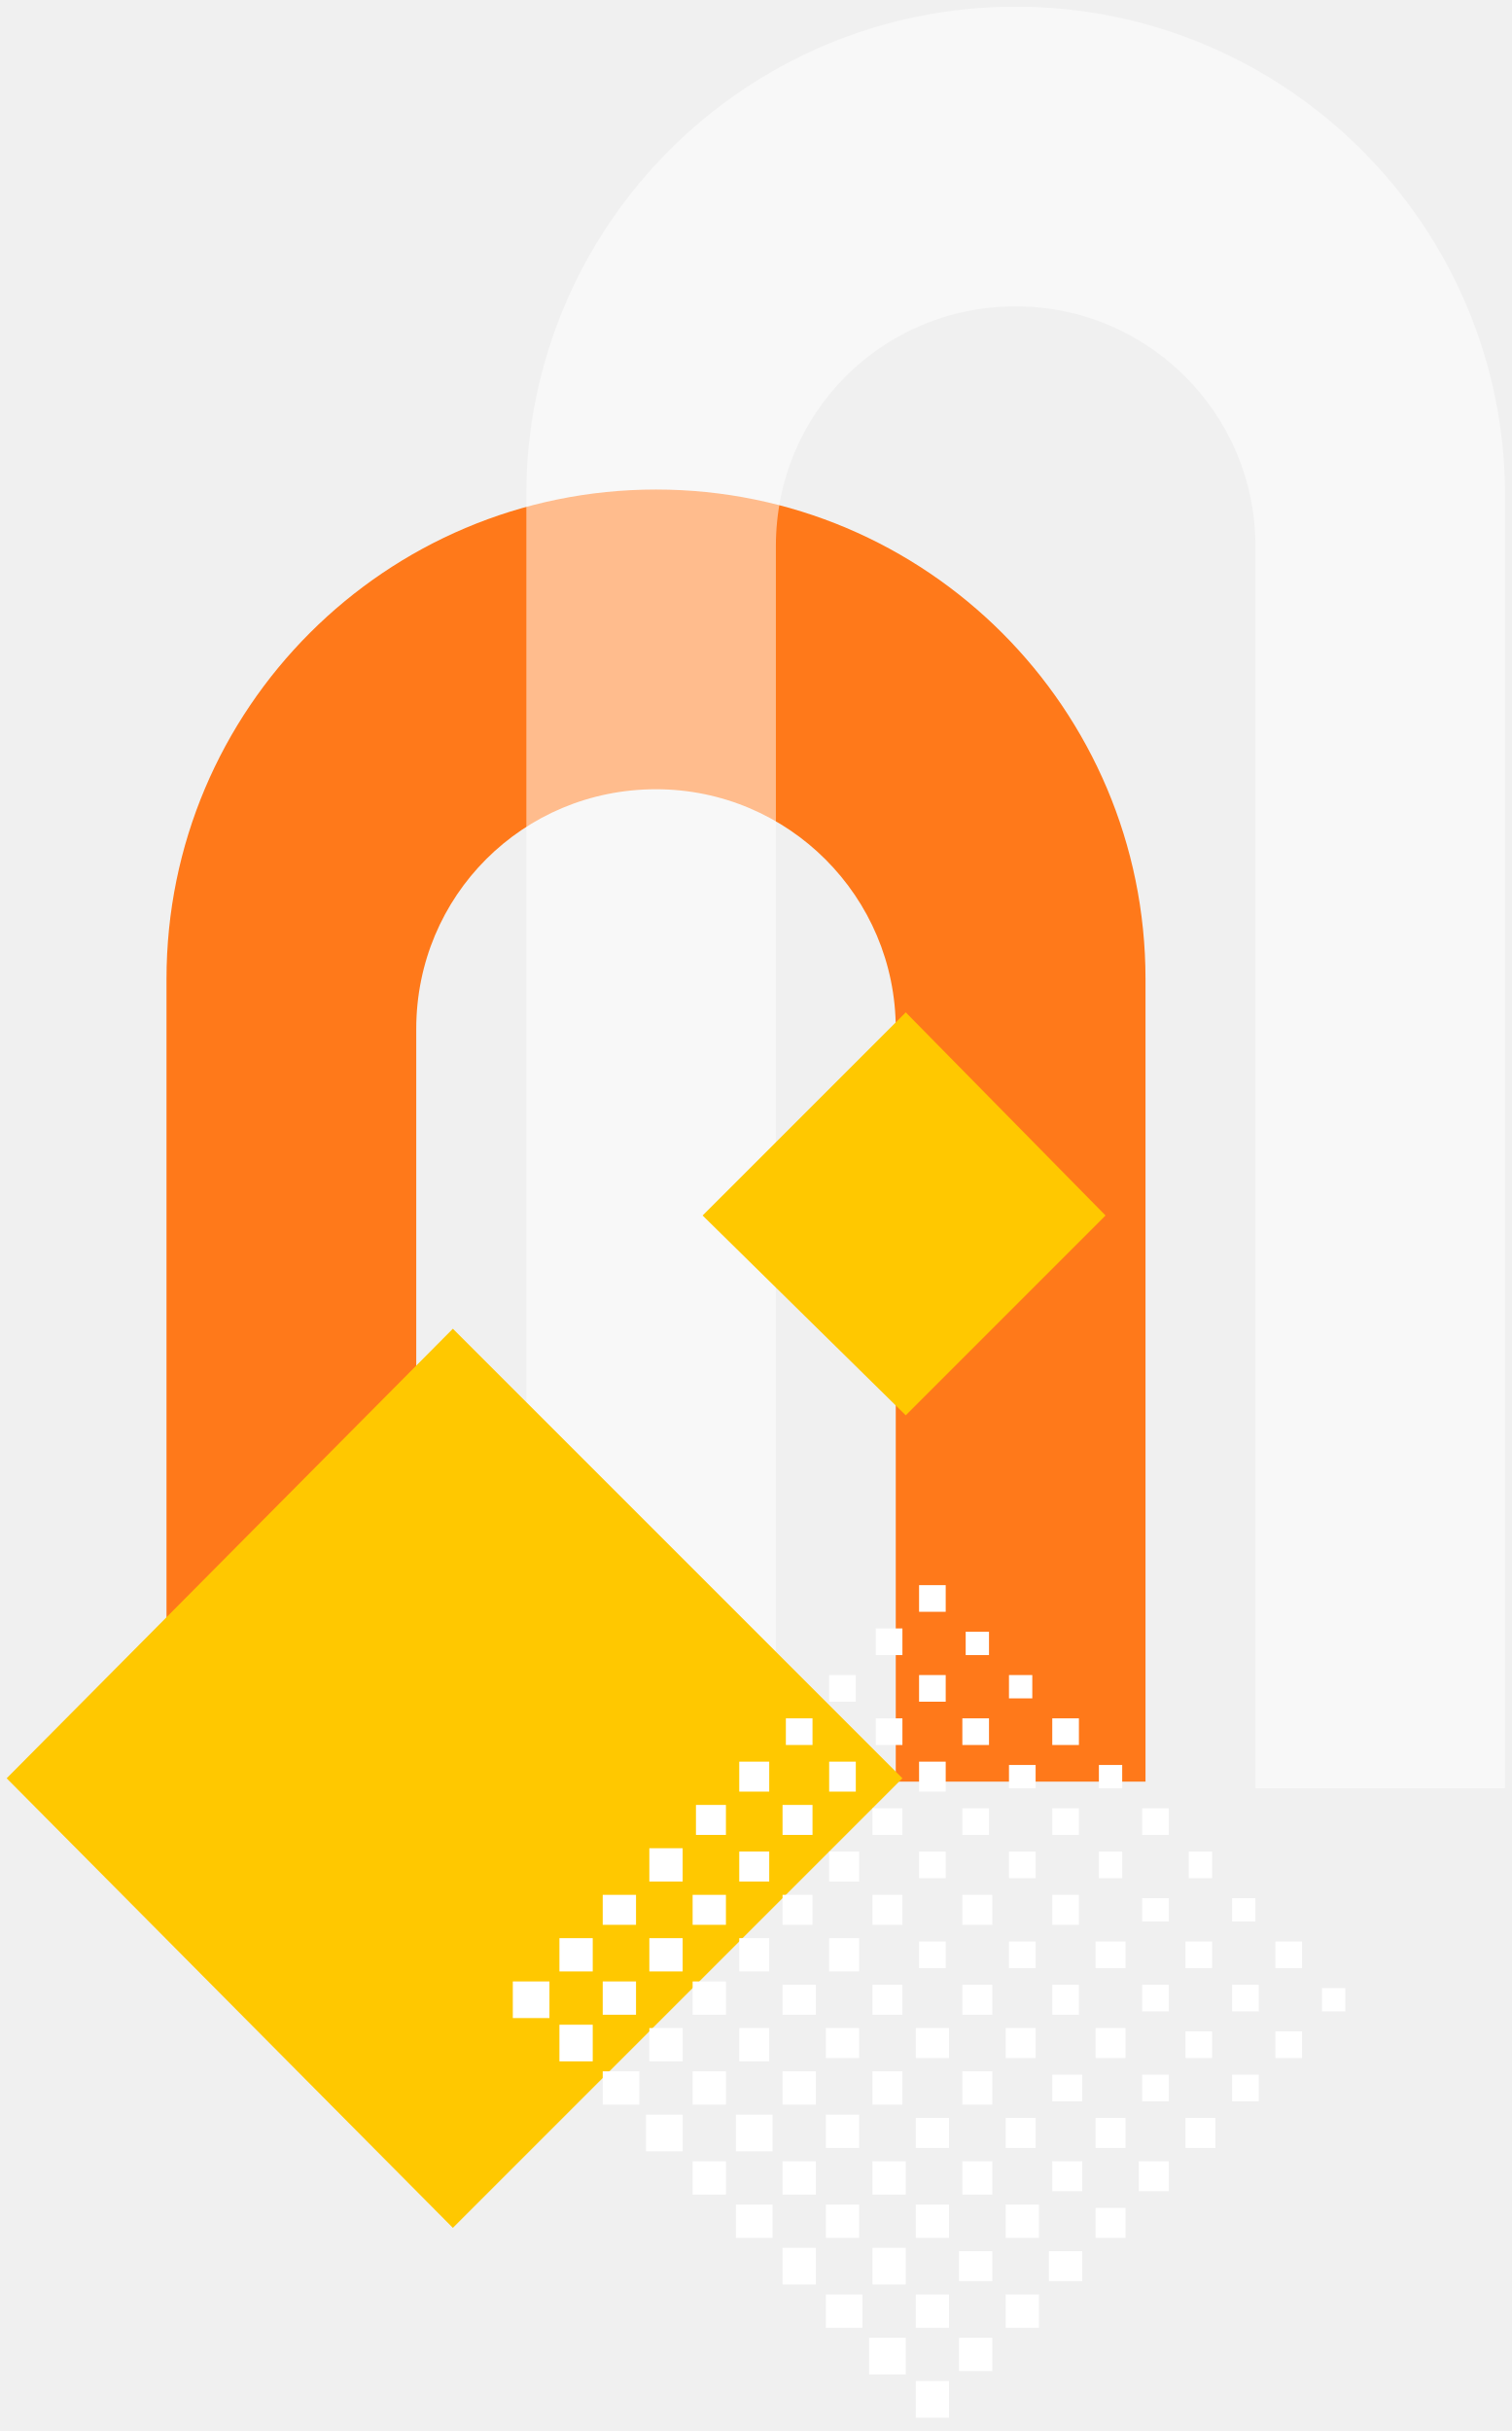
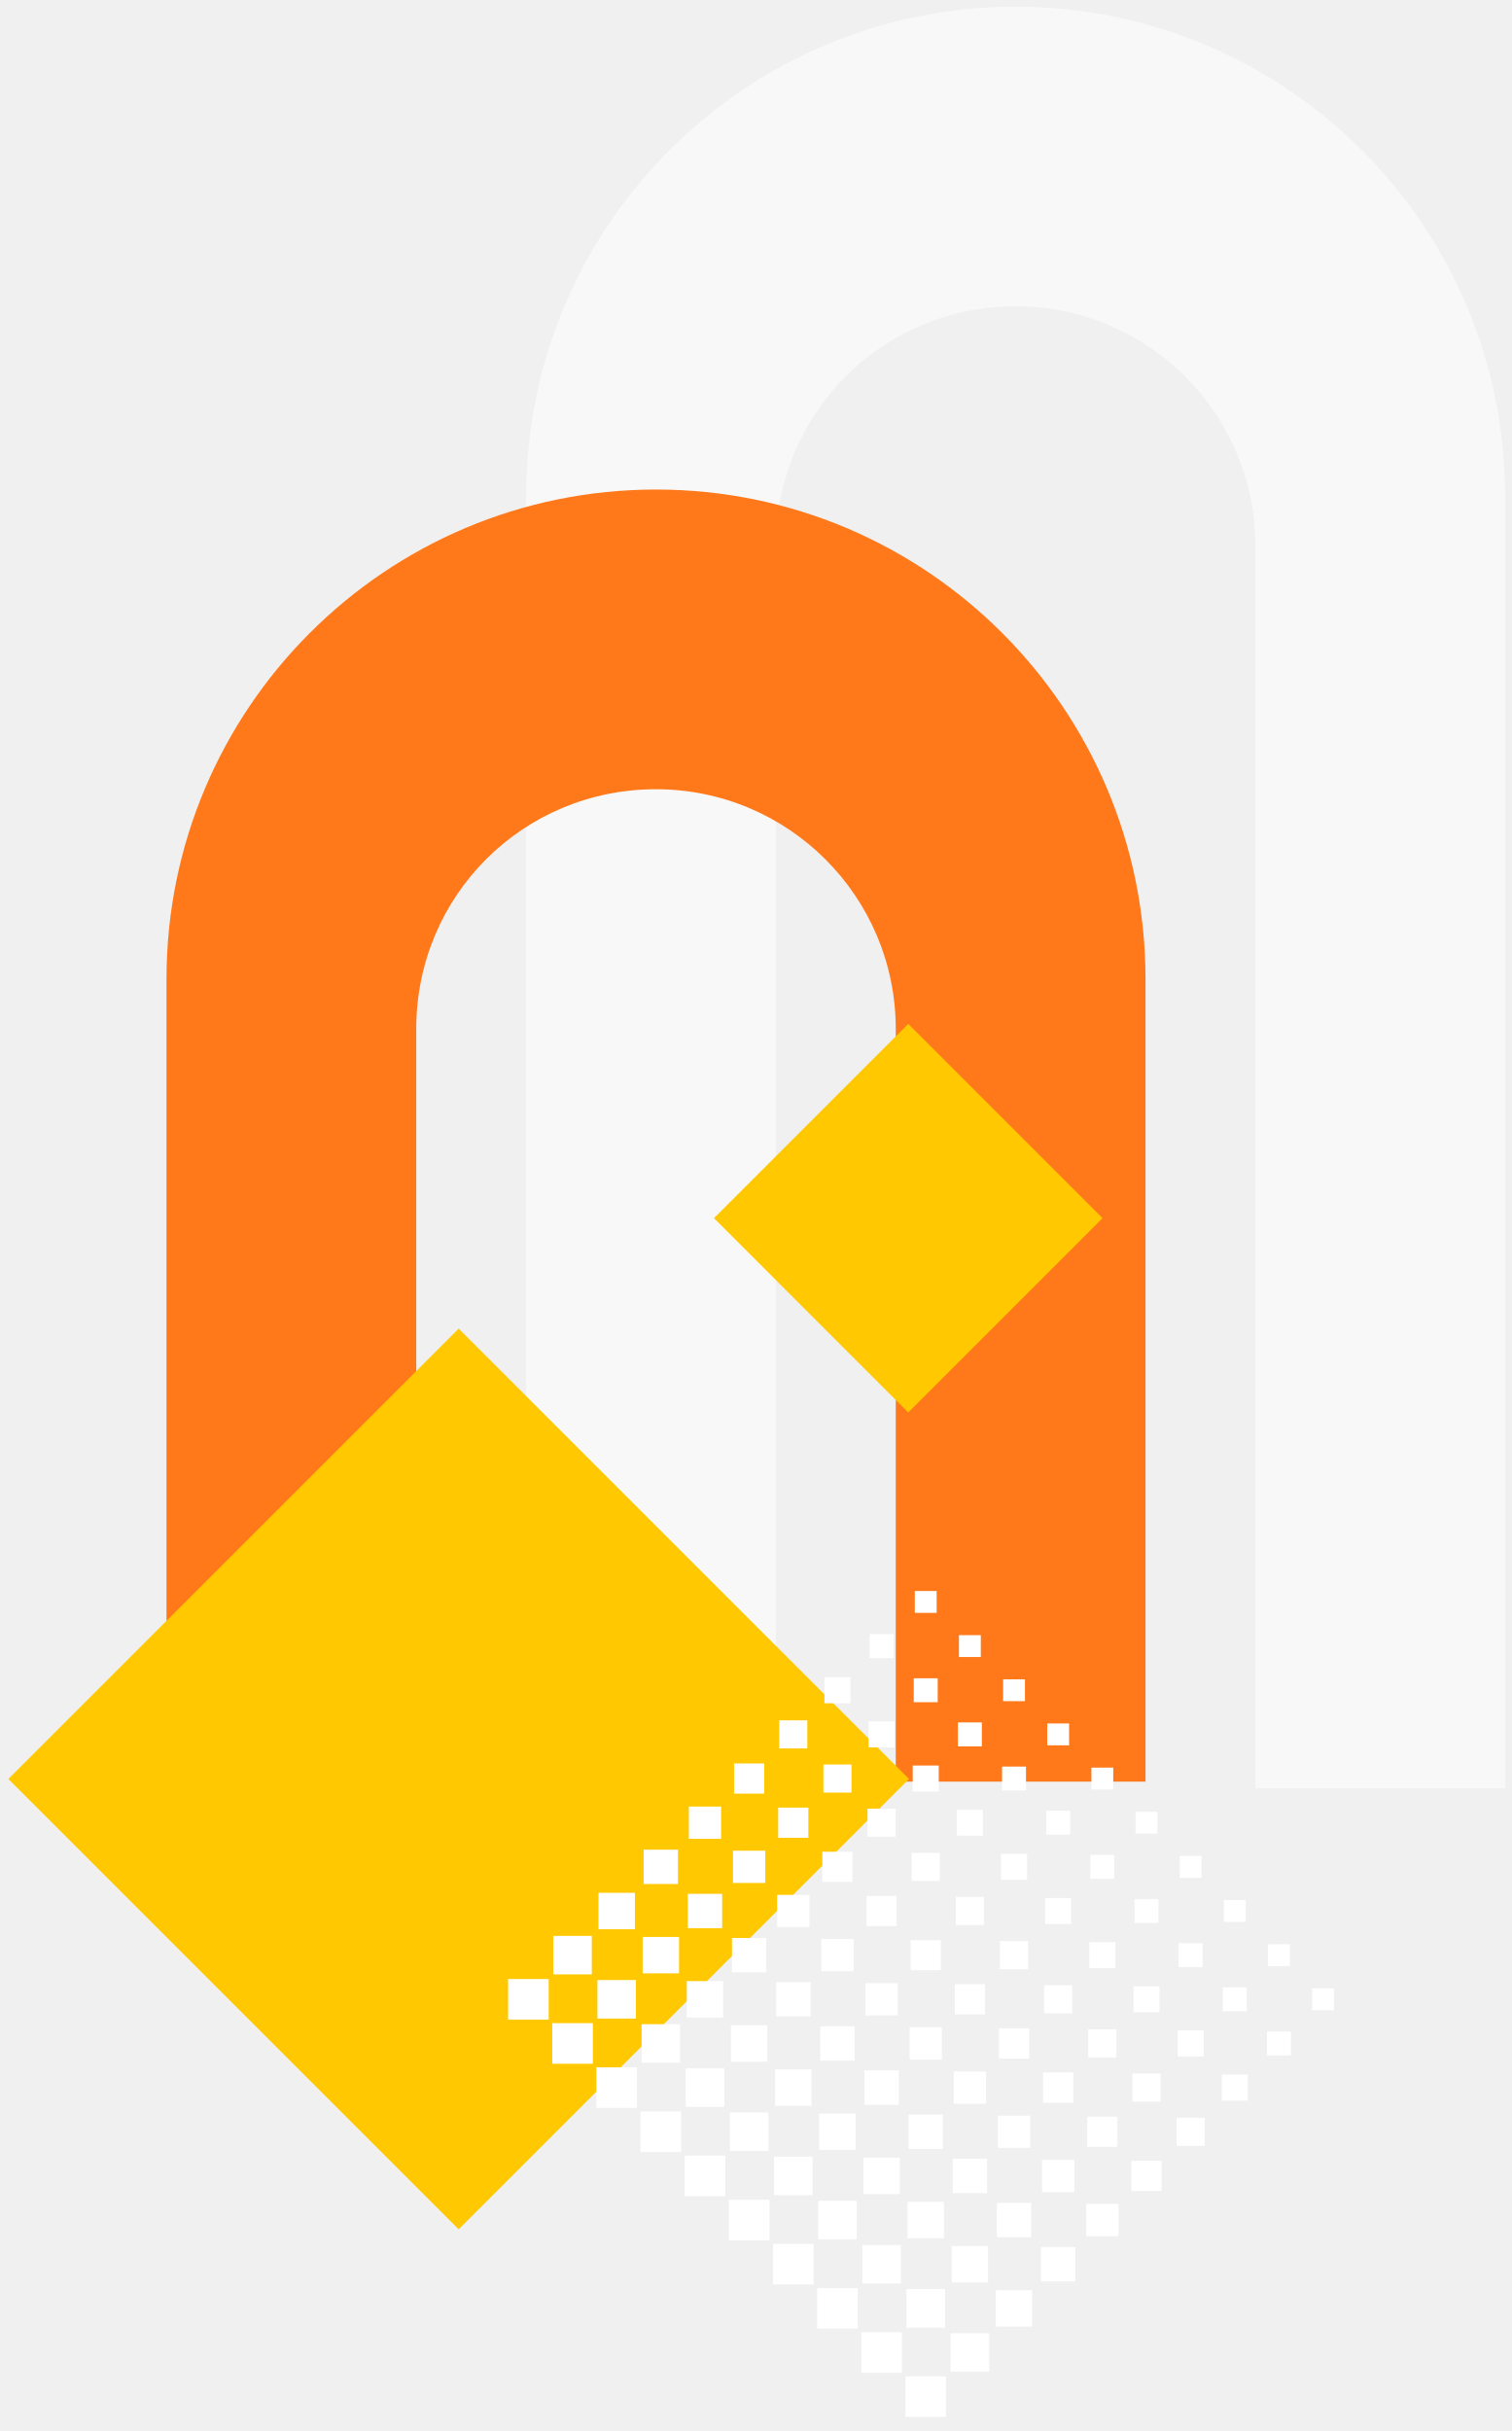
<svg xmlns="http://www.w3.org/2000/svg" version="1.2" viewBox="178 142 454 730">
-   <defs>
-     <clipPath id="a">
-       <path d="M228 288h294v389H228Zm0 0" />
-     </clipPath>
-     <clipPath id="b">
-       <path d="M336 144h294v535H336Zm0 0" />
-     </clipPath>
-     <clipPath id="e">
-       <path d="M0 1h294v535H0Zm0 0" />
-     </clipPath>
-     <clipPath id="d">
-       <path d="M0 0h295v536H0z" />
-     </clipPath>
-     <clipPath id="g">
-       <path d="M180 541h270v271H180Zm0 0" />
-     </clipPath>
-     <clipPath id="h">
-       <path d="M389 446h122v122H389Zm0 0" />
-     </clipPath>
-     <clipPath id="i">
-       <path d="M574 738h8v9h-8Zm0 0" />
-     </clipPath>
-     <filter id="f" width="100%" height="100%" x="0%" y="0%" filterUnits="objectBoundingBox">
-       <feColorMatrix in="SourceGraphic" values="0 0 0 0 1 0 0 0 0 1 0 0 0 0 1 0 0 0 1 0" />
-     </filter>
-   </defs>
-   <g clip-path="url(#a)">
-     <path d="M522 436v241h-75V451a72 72 0 0 0-72-72c-40 0-72 32-72 72v226h-75V436a147 147 0 1 1 294 0Zm0 0" style="stroke:none;fill-rule:nonzero;fill:#ff791a;fill-opacity:1" />
-   </g>
-   <g clip-path="url(#b)">
-     <g mask="url(#c)" transform="translate(336 143)">
-       <g clip-path="url(#d)">
-         <g clip-path="url(#e)">
-           <path d="M294 148v388h-75V163a72 72 0 0 0-72-72c-40 0-72 32-72 72v373H0V148a147 147 0 1 1 294 0Zm0 0" style="stroke:none;fill-rule:nonzero;fill:#fff;fill-opacity:1" />
-         </g>
-       </g>
-       <mask id="c">
-         <g filter="url(#f)">
-           <path d="M0 0h810v1013H0z" style="fill:#000;fill-opacity:.5;stroke:none" />
-         </g>
-       </mask>
+   <path transform="translate(336,143)" d="M294 148v388h-75V163a72 72 0 0 0-72-72c-40 0-72 32-72 72v373H0V148a147 147 0 1 1 294 0Zm0 0" style="stroke:none;fill:#fff;fill-opacity:.5" />
+   <path d="M522 436v241h-75V451a72 72 0 0 0-72-72c-40 0-72 32-72 72v226h-75V436a147 147 0 1 1 294 0Zm0 0" style="stroke:none;fill-rule:nonzero;fill:#ff791a;fill-opacity:1" />
+   <g transform="scale(0.75) translate(103, 370)">
+     <rect width="255" height="255" fill="#ffc800" transform="translate(268, 372) rotate(45, 50, 50)" />
+     <rect width="110" height="110" fill="#ffc800" transform="translate(448, 250) rotate(45, 50, 50)" />
+     <g transform="scale(2.5) translate(152, 205) rotate(225, 50, 50)" fill="white">
+       <rect x="6.75" y="6.75" width="6.5" height="6.5" transform="rotate(45 10 10)" />
+       <rect x="16.75" y="6.75" width="6.5" height="6.5" transform="rotate(45 20 10)" />
+       <rect x="26.75" y="6.75" width="6.5" height="6.5" transform="rotate(45 30 10)" />
+       <rect x="36.75" y="6.75" width="6.5" height="6.5" transform="rotate(45 40 10)" />
+       <rect x="46.75" y="6.75" width="6.5" height="6.5" transform="rotate(45 50 10)" />
+       <rect x="56.75" y="6.75" width="6.5" height="6.5" transform="rotate(45 60 10)" />
+       <rect x="66.75" y="6.75" width="6.5" height="6.5" transform="rotate(45 70 10)" />
+       <rect x="76.75" y="6.75" width="6.5" height="6.5" transform="rotate(45 80 10)" />
+       <rect x="86.75" y="6.75" width="6.5" height="6.5" transform="rotate(45 90 10)" />
+       <rect x="96.75" y="6.75" width="6.5" height="6.5" transform="rotate(45 100 10)" />
+       <rect x="6.917" y="16.917" width="6.167" height="6.167" transform="rotate(45 10 20)" />
+       <rect x="16.917" y="16.917" width="6.167" height="6.167" transform="rotate(45 20 20)" />
+       <rect x="26.917" y="16.917" width="6.167" height="6.167" transform="rotate(45 30 20)" />
+       <rect x="36.917" y="16.917" width="6.167" height="6.167" transform="rotate(45 40 20)" />
+       <rect x="46.917" y="16.917" width="6.167" height="6.167" transform="rotate(45 50 20)" />
+       <rect x="56.917" y="16.917" width="6.167" height="6.167" transform="rotate(45 60 20)" />
+       <rect x="66.917" y="16.917" width="6.167" height="6.167" transform="rotate(45 70 20)" />
+       <rect x="76.917" y="16.917" width="6.167" height="6.167" transform="rotate(45 80 20)" />
+       <rect x="86.917" y="16.917" width="6.167" height="6.167" transform="rotate(45 90 20)" />
+       <rect x="96.917" y="16.917" width="6.167" height="6.167" transform="rotate(45 100 20)" />
+       <rect x="7.083" y="27.083" width="5.833" height="5.833" transform="rotate(45 10 30)" />
+       <rect x="17.083" y="27.083" width="5.833" height="5.833" transform="rotate(45 20 30)" />
+       <rect x="27.083" y="27.083" width="5.833" height="5.833" transform="rotate(45 30 30)" />
+       <rect x="37.083" y="27.083" width="5.833" height="5.833" transform="rotate(45 40 30)" />
+       <rect x="47.083" y="27.083" width="5.833" height="5.833" transform="rotate(45 50 30)" />
+       <rect x="57.083" y="27.083" width="5.833" height="5.833" transform="rotate(45 60 30)" />
+       <rect x="67.083" y="27.083" width="5.833" height="5.833" transform="rotate(45 70 30)" />
+       <rect x="77.083" y="27.083" width="5.833" height="5.833" transform="rotate(45 80 30)" />
+       <rect x="87.083" y="27.083" width="5.833" height="5.833" transform="rotate(45 90 30)" />
+       <rect x="97.083" y="27.083" width="5.833" height="5.833" transform="rotate(45 100 30)" />
+       <rect x="7.25" y="37.25" width="5.5" height="5.5" transform="rotate(45 10 40)" />
+       <rect x="17.25" y="37.25" width="5.5" height="5.5" transform="rotate(45 20 40)" />
+       <rect x="27.25" y="37.25" width="5.5" height="5.5" transform="rotate(45 30 40)" />
+       <rect x="37.25" y="37.25" width="5.5" height="5.5" transform="rotate(45 40 40)" />
+       <rect x="47.25" y="37.25" width="5.5" height="5.5" transform="rotate(45 50 40)" />
+       <rect x="57.25" y="37.25" width="5.5" height="5.5" transform="rotate(45 60 40)" />
+       <rect x="67.25" y="37.25" width="5.5" height="5.5" transform="rotate(45 70 40)" />
+       <rect x="77.25" y="37.25" width="5.5" height="5.5" transform="rotate(45 80 40)" />
+       <rect x="87.25" y="37.25" width="5.5" height="5.5" transform="rotate(45 90 40)" />
+       <rect x="97.25" y="37.25" width="5.5" height="5.5" transform="rotate(45 100 40)" />
+       <rect x="7.417" y="47.417" width="5.167" height="5.167" transform="rotate(45 10 50)" />
+       <rect x="17.417" y="47.417" width="5.167" height="5.167" transform="rotate(45 20 50)" />
+       <rect x="27.417" y="47.417" width="5.167" height="5.167" transform="rotate(45 30 50)" />
+       <rect x="37.417" y="47.417" width="5.167" height="5.167" transform="rotate(45 40 50)" />
+       <rect x="47.417" y="47.417" width="5.167" height="5.167" transform="rotate(45 50 50)" />
+       <rect x="57.417" y="47.417" width="5.167" height="5.167" transform="rotate(45 60 50)" />
+       <rect x="67.417" y="47.417" width="5.167" height="5.167" transform="rotate(45 70 50)" />
+       <rect x="77.417" y="47.417" width="5.167" height="5.167" transform="rotate(45 80 50)" />
+       <rect x="87.417" y="47.417" width="5.167" height="5.167" transform="rotate(45 90 50)" />
+       <rect x="97.417" y="47.417" width="5.167" height="5.167" transform="rotate(45 100 50)" />
+       <rect x="7.583" y="57.583" width="4.833" height="4.833" transform="rotate(45 10 60)" />
+       <rect x="17.583" y="57.583" width="4.833" height="4.833" transform="rotate(45 20 60)" />
+       <rect x="27.583" y="57.583" width="4.833" height="4.833" transform="rotate(45 30 60)" />
+       <rect x="37.583" y="57.583" width="4.833" height="4.833" transform="rotate(45 40 60)" />
+       <rect x="47.583" y="57.583" width="4.833" height="4.833" transform="rotate(45 50 60)" />
+       <rect x="57.583" y="57.583" width="4.833" height="4.833" transform="rotate(45 60 60)" />
+       <rect x="67.583" y="57.583" width="4.833" height="4.833" transform="rotate(45 70 60)" />
+       <rect x="77.583" y="57.583" width="4.833" height="4.833" transform="rotate(45 80 60)" />
+       <rect x="87.583" y="57.583" width="4.833" height="4.833" transform="rotate(45 90 60)" />
+       <rect x="97.583" y="57.583" width="4.833" height="4.833" transform="rotate(45 100 60)" />
+       <rect x="7.75" y="67.75" width="4.5" height="4.5" transform="rotate(45 10 70)" />
+       <rect x="17.75" y="67.75" width="4.5" height="4.5" transform="rotate(45 20 70)" />
+       <rect x="27.75" y="67.75" width="4.5" height="4.5" transform="rotate(45 30 70)" />
+       <rect x="37.75" y="67.75" width="4.5" height="4.5" transform="rotate(45 40 70)" />
+       <rect x="47.75" y="67.75" width="4.5" height="4.5" transform="rotate(45 50 70)" />
+       <rect x="57.75" y="67.75" width="4.5" height="4.5" transform="rotate(45 60 70)" />
+       <rect x="67.75" y="67.75" width="4.5" height="4.5" transform="rotate(45 70 70)" />
+       <rect x="77.75" y="67.75" width="4.5" height="4.5" transform="rotate(45 80 70)" />
+       <rect x="87.75" y="67.75" width="4.5" height="4.5" transform="rotate(45 90 70)" />
+       <rect x="97.75" y="67.75" width="4.5" height="4.5" transform="rotate(45 100 70)" />
+       <rect x="7.917" y="77.917" width="4.167" height="4.167" transform="rotate(45 10 80)" />
+       <rect x="17.917" y="77.917" width="4.167" height="4.167" transform="rotate(45 20 80)" />
+       <rect x="27.917" y="77.917" width="4.167" height="4.167" transform="rotate(45 30 80)" />
+       <rect x="37.917" y="77.917" width="4.167" height="4.167" transform="rotate(45 40 80)" />
+       <rect x="47.917" y="77.917" width="4.167" height="4.167" transform="rotate(45 50 80)" />
+       <rect x="57.917" y="77.917" width="4.167" height="4.167" transform="rotate(45 60 80)" />
+       <rect x="67.917" y="77.917" width="4.167" height="4.167" transform="rotate(45 70 80)" />
+       <rect x="77.917" y="77.917" width="4.167" height="4.167" transform="rotate(45 80 80)" />
+       <rect x="87.917" y="77.917" width="4.167" height="4.167" transform="rotate(45 90 80)" />
+       <rect x="97.917" y="77.917" width="4.167" height="4.167" transform="rotate(45 100 80)" />
+       <rect x="8.083" y="88.083" width="3.833" height="3.833" transform="rotate(45 10 90)" />
+       <rect x="18.083" y="88.083" width="3.833" height="3.833" transform="rotate(45 20 90)" />
+       <rect x="28.083" y="88.083" width="3.833" height="3.833" transform="rotate(45 30 90)" />
+       <rect x="38.083" y="88.083" width="3.833" height="3.833" transform="rotate(45 40 90)" />
+       <rect x="48.083" y="88.083" width="3.833" height="3.833" transform="rotate(45 50 90)" />
+       <rect x="58.083" y="88.083" width="3.833" height="3.833" transform="rotate(45 60 90)" />
+       <rect x="68.083" y="88.083" width="3.833" height="3.833" transform="rotate(45 70 90)" />
+       <rect x="78.083" y="88.083" width="3.833" height="3.833" transform="rotate(45 80 90)" />
+       <rect x="88.083" y="88.083" width="3.833" height="3.833" transform="rotate(45 90 90)" />
+       <rect x="98.083" y="88.083" width="3.833" height="3.833" transform="rotate(45 100 90)" />
+       <rect x="8.25" y="98.25" width="3.5" height="3.5" transform="rotate(45 10 100)" />
+       <rect x="18.25" y="98.25" width="3.5" height="3.5" transform="rotate(45 20 100)" />
+       <rect x="28.25" y="98.25" width="3.5" height="3.5" transform="rotate(45 30 100)" />
+       <rect x="38.25" y="98.25" width="3.5" height="3.5" transform="rotate(45 40 100)" />
+       <rect x="48.25" y="98.25" width="3.5" height="3.5" transform="rotate(45 50 100)" />
+       <rect x="58.25" y="98.25" width="3.5" height="3.5" transform="rotate(45 60 100)" />
+       <rect x="68.25" y="98.25" width="3.5" height="3.5" transform="rotate(45 70 100)" />
+       <rect x="78.25" y="98.25" width="3.5" height="3.5" transform="rotate(45 80 100)" />
+       <rect x="88.25" y="98.25" width="3.5" height="3.5" transform="rotate(45 90 100)" />
+       <rect x="98.25" y="98.25" width="3.5" height="3.5" transform="rotate(45 100 100)" />
    </g>
  </g>
-   <g clip-path="url(#g)">
-     <path d="m314 541 135 135-135 135-134-135Zm0 0" style="stroke:none;fill-rule:nonzero;fill:#ffc800;fill-opacity:1" />
-   </g>
-   <g clip-path="url(#h)">
-     <path d="m450 446 60 61-60 60-61-60Zm0 0" style="stroke:none;fill-rule:nonzero;fill:#ffc800;fill-opacity:1" />
-   </g>
-   <path d="M332 737h11v11h-11Zm14 13h10v11h-10Zm13 14h11v10h-11Zm13 13h11v11h-11Zm14 14h10v10h-10Zm13 13h11v10h-11Zm14 13h10v11h-10Zm13 14h11v10h-11Zm13 13h11v11h-11Zm14 13h10v11h-10ZM346 724h10v10h-10Zm13 13h10v10h-10Zm14 14h10v10h-10Zm13 13h10v10h-10Zm13 13h11v11h-11Zm14 14h10v10h-10Zm13 13h10v10h-10Zm14 13h10v11h-10Zm13 14h10v10h-10Zm13 13h10v10h-10ZM359 711h10v9h-10Zm14 13h10v10h-10Zm13 13h10v10h-10Zm14 14h9v10h-9Zm13 13h10v10h-10Zm13 13h10v10h-10Zm14 14h10v10h-10Zm13 13h10v10h-10Zm13 14h10v9h-10Zm14 13h10v10h-10ZM373 697h10v10h-10Zm13 14h10v9h-10Zm14 13h9v10h-9Zm13 14h10v9h-10Zm13 13h10v9h-10Zm14 13h9v10h-9Zm13 14h10v9h-10Zm14 13h9v10h-9Zm13 13h10v10h-10Zm13 14h10v9h-10ZM387 684h9v9h-9Zm13 14h9v9h-9Zm13 13h9v9h-9Zm14 13h9v10h-9Zm13 14h9v9h-9Zm13 13h10v9h-10Zm14 13h9v10h-9Zm13 14h9v9h-9Zm14 13h9v9h-9Zm13 14h9v9h-9ZM400 671h9v9h-9Zm13 13h9v9h-9Zm14 14h9v9h-9Zm13 13h9v9h-9Zm14 14h8v8h-8Zm13 13h9v9h-9Zm13 13h9v9h-9Zm14 14h9v8h-9Zm13 13h9v9h-9Zm13 13h9v9h-9ZM414 658h8v8h-8Zm13 13h8v9h-8Zm13 14h9v8h-9Zm14 13h8v8h-8Zm13 13h9v9h-9Zm14 14h8v8h-8Zm13 13h8v9h-8Zm13 13h9v9h-9Zm14 14h8v8h-8Zm13 13h9v9h-9ZM427 645h8v8h-8Zm14 13h8v8h-8Zm13 13h8v9h-8Zm13 14h8v8h-8Zm14 13h8v8h-8Zm13 13h8v9h-8Zm13 14h9v8h-9Zm14 13h8v8h-8Zm13 14h8v8h-8Zm14 13h8v8h-8ZM441 631h8v8h-8Zm13 14h8v8h-8Zm13 13h8v8h-8Zm14 14h8v7h-8Zm13 13h8v8h-8Zm14 13h7v8h-7Zm13 14h8v7h-8Zm13 13h8v8h-8Zm14 13h8v8h-8Zm13 14h8v8h-8ZM454 618h8v8h-8Zm14 14h7v7h-7Zm13 13h7v7h-7Zm13 13h8v8h-8Zm14 14h7v7h-7Zm13 13h8v8h-8Zm14 13h7v8h-7Zm13 14h7v7h-7Zm13 13h8v8h-8Zm0 0" style="stroke:none;fill-rule:nonzero;fill:#fff;fill-opacity:1" />
-   <g clip-path="url(#i)">
-     <path d="M575 739h7v7h-7Zm0 0" style="stroke:none;fill-rule:nonzero;fill:#fff;fill-opacity:1" />
-   </g>
</svg>
